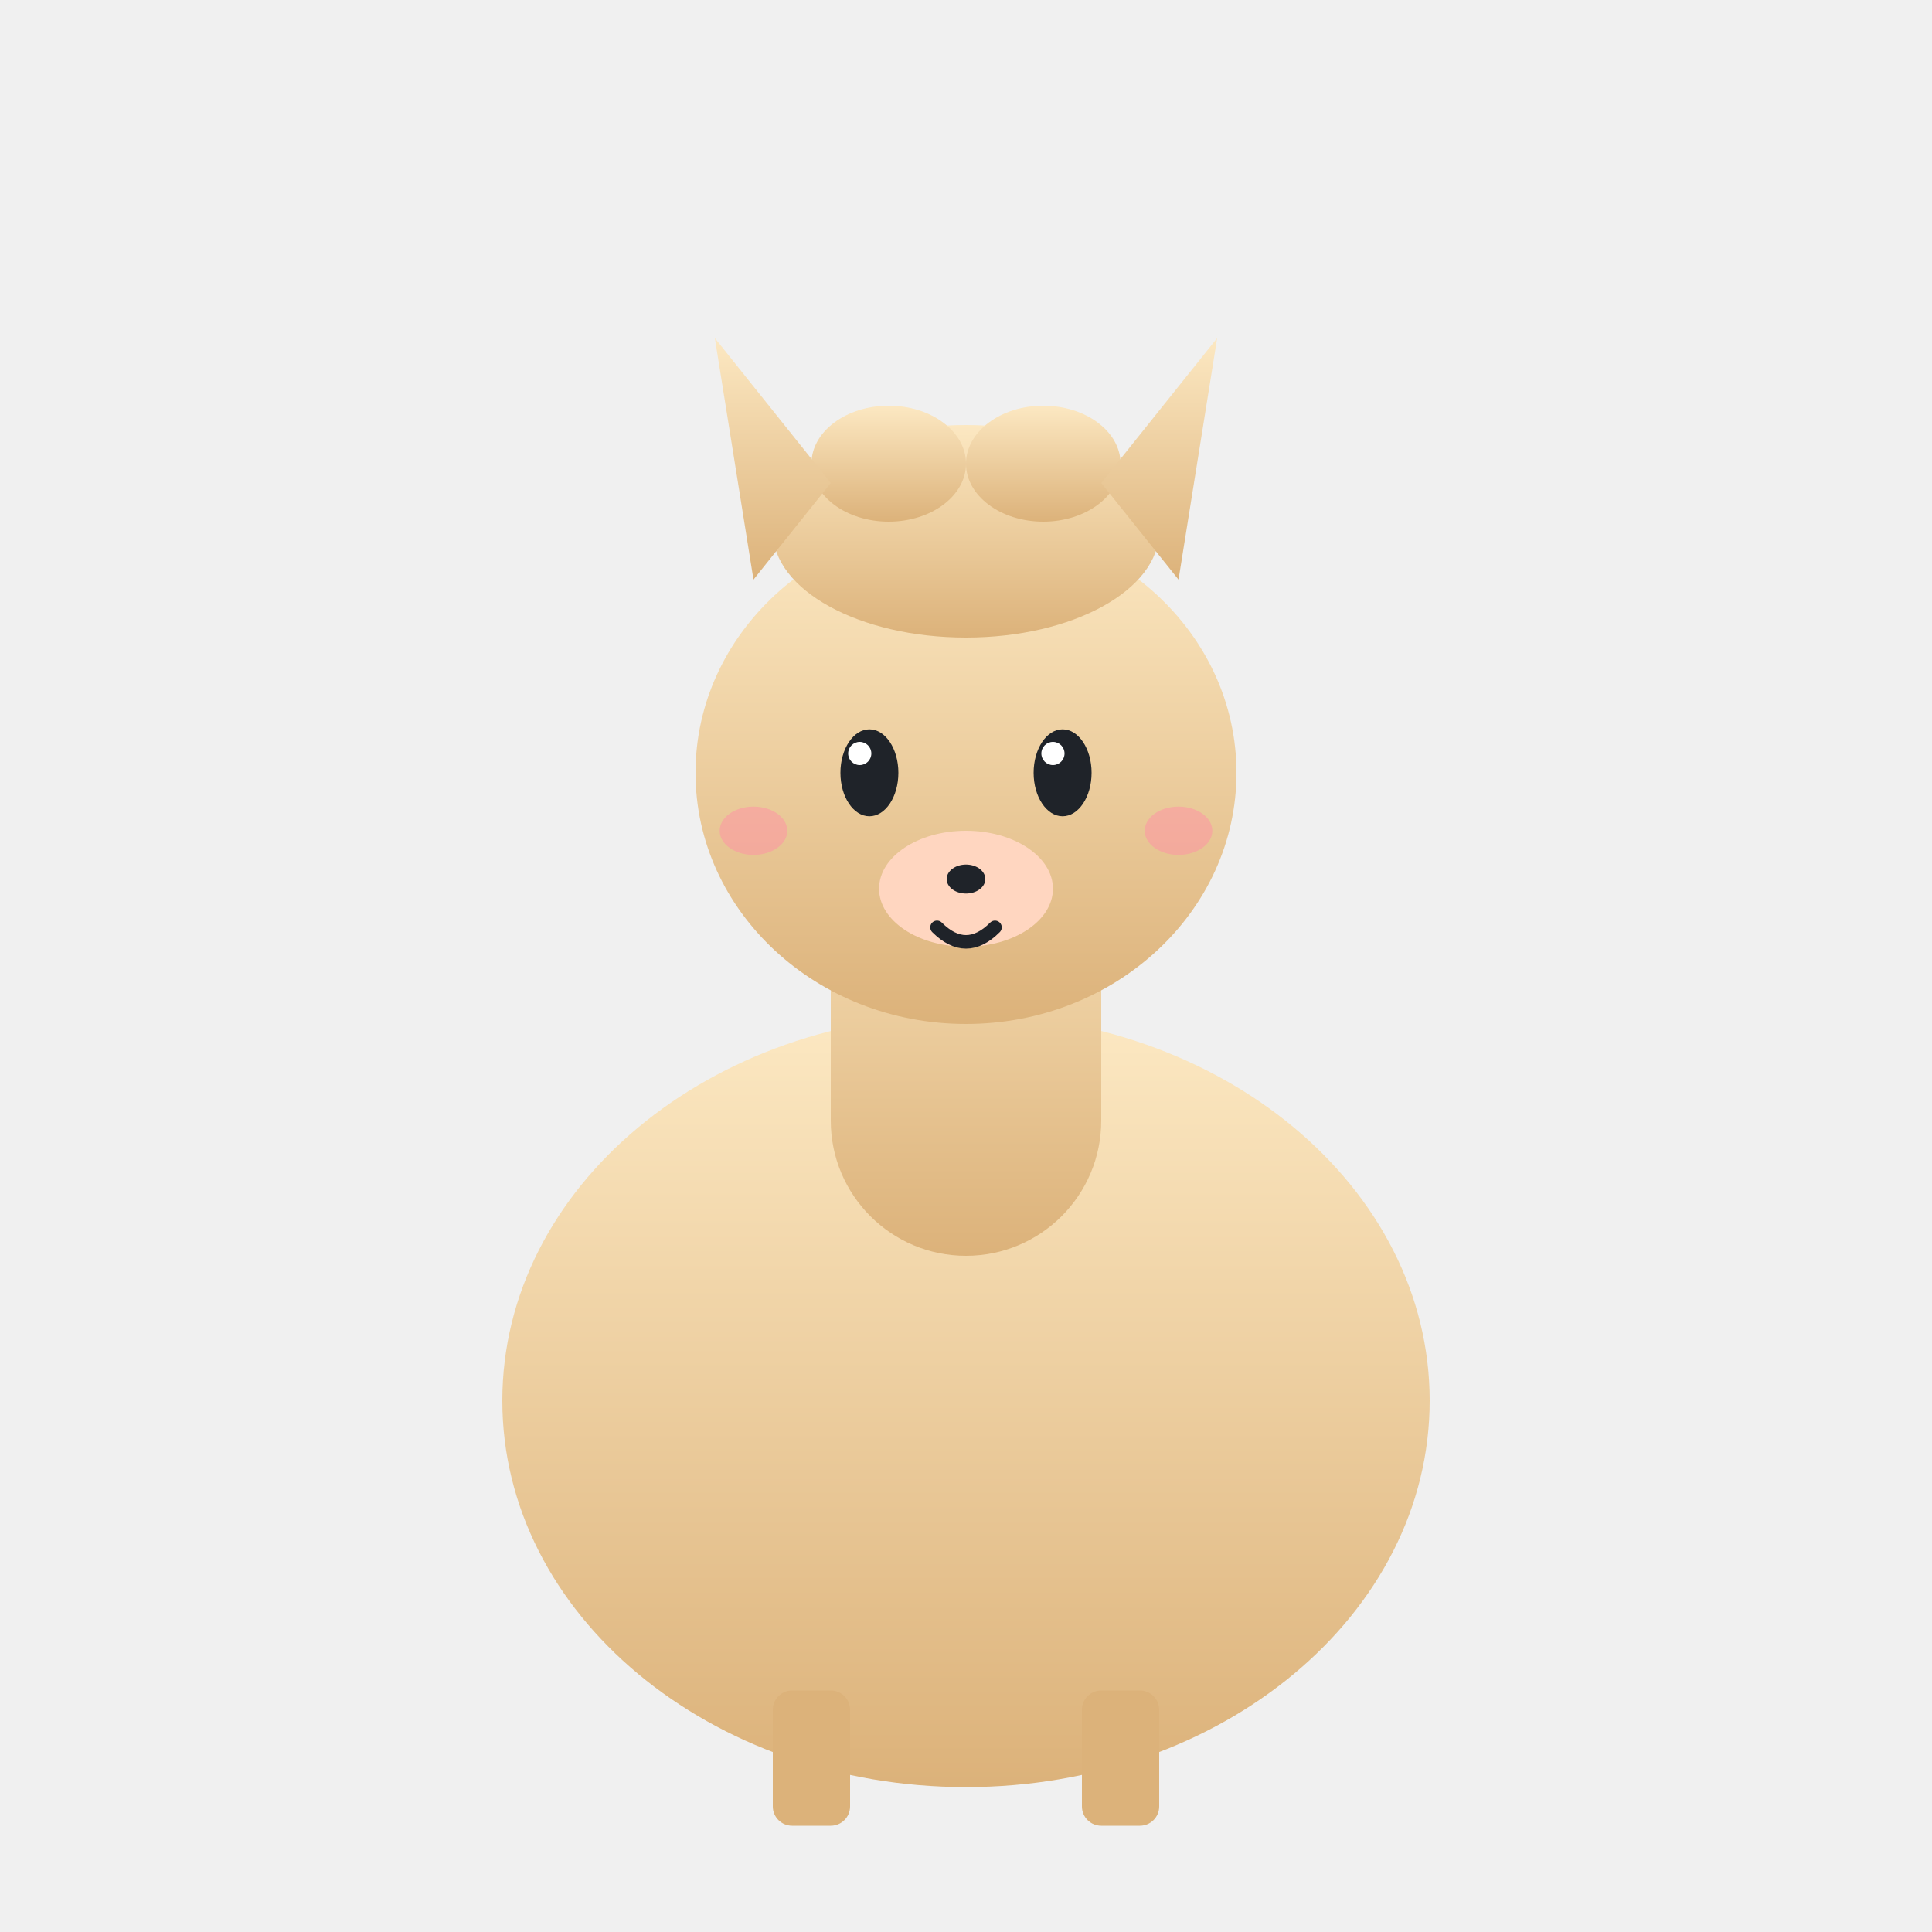
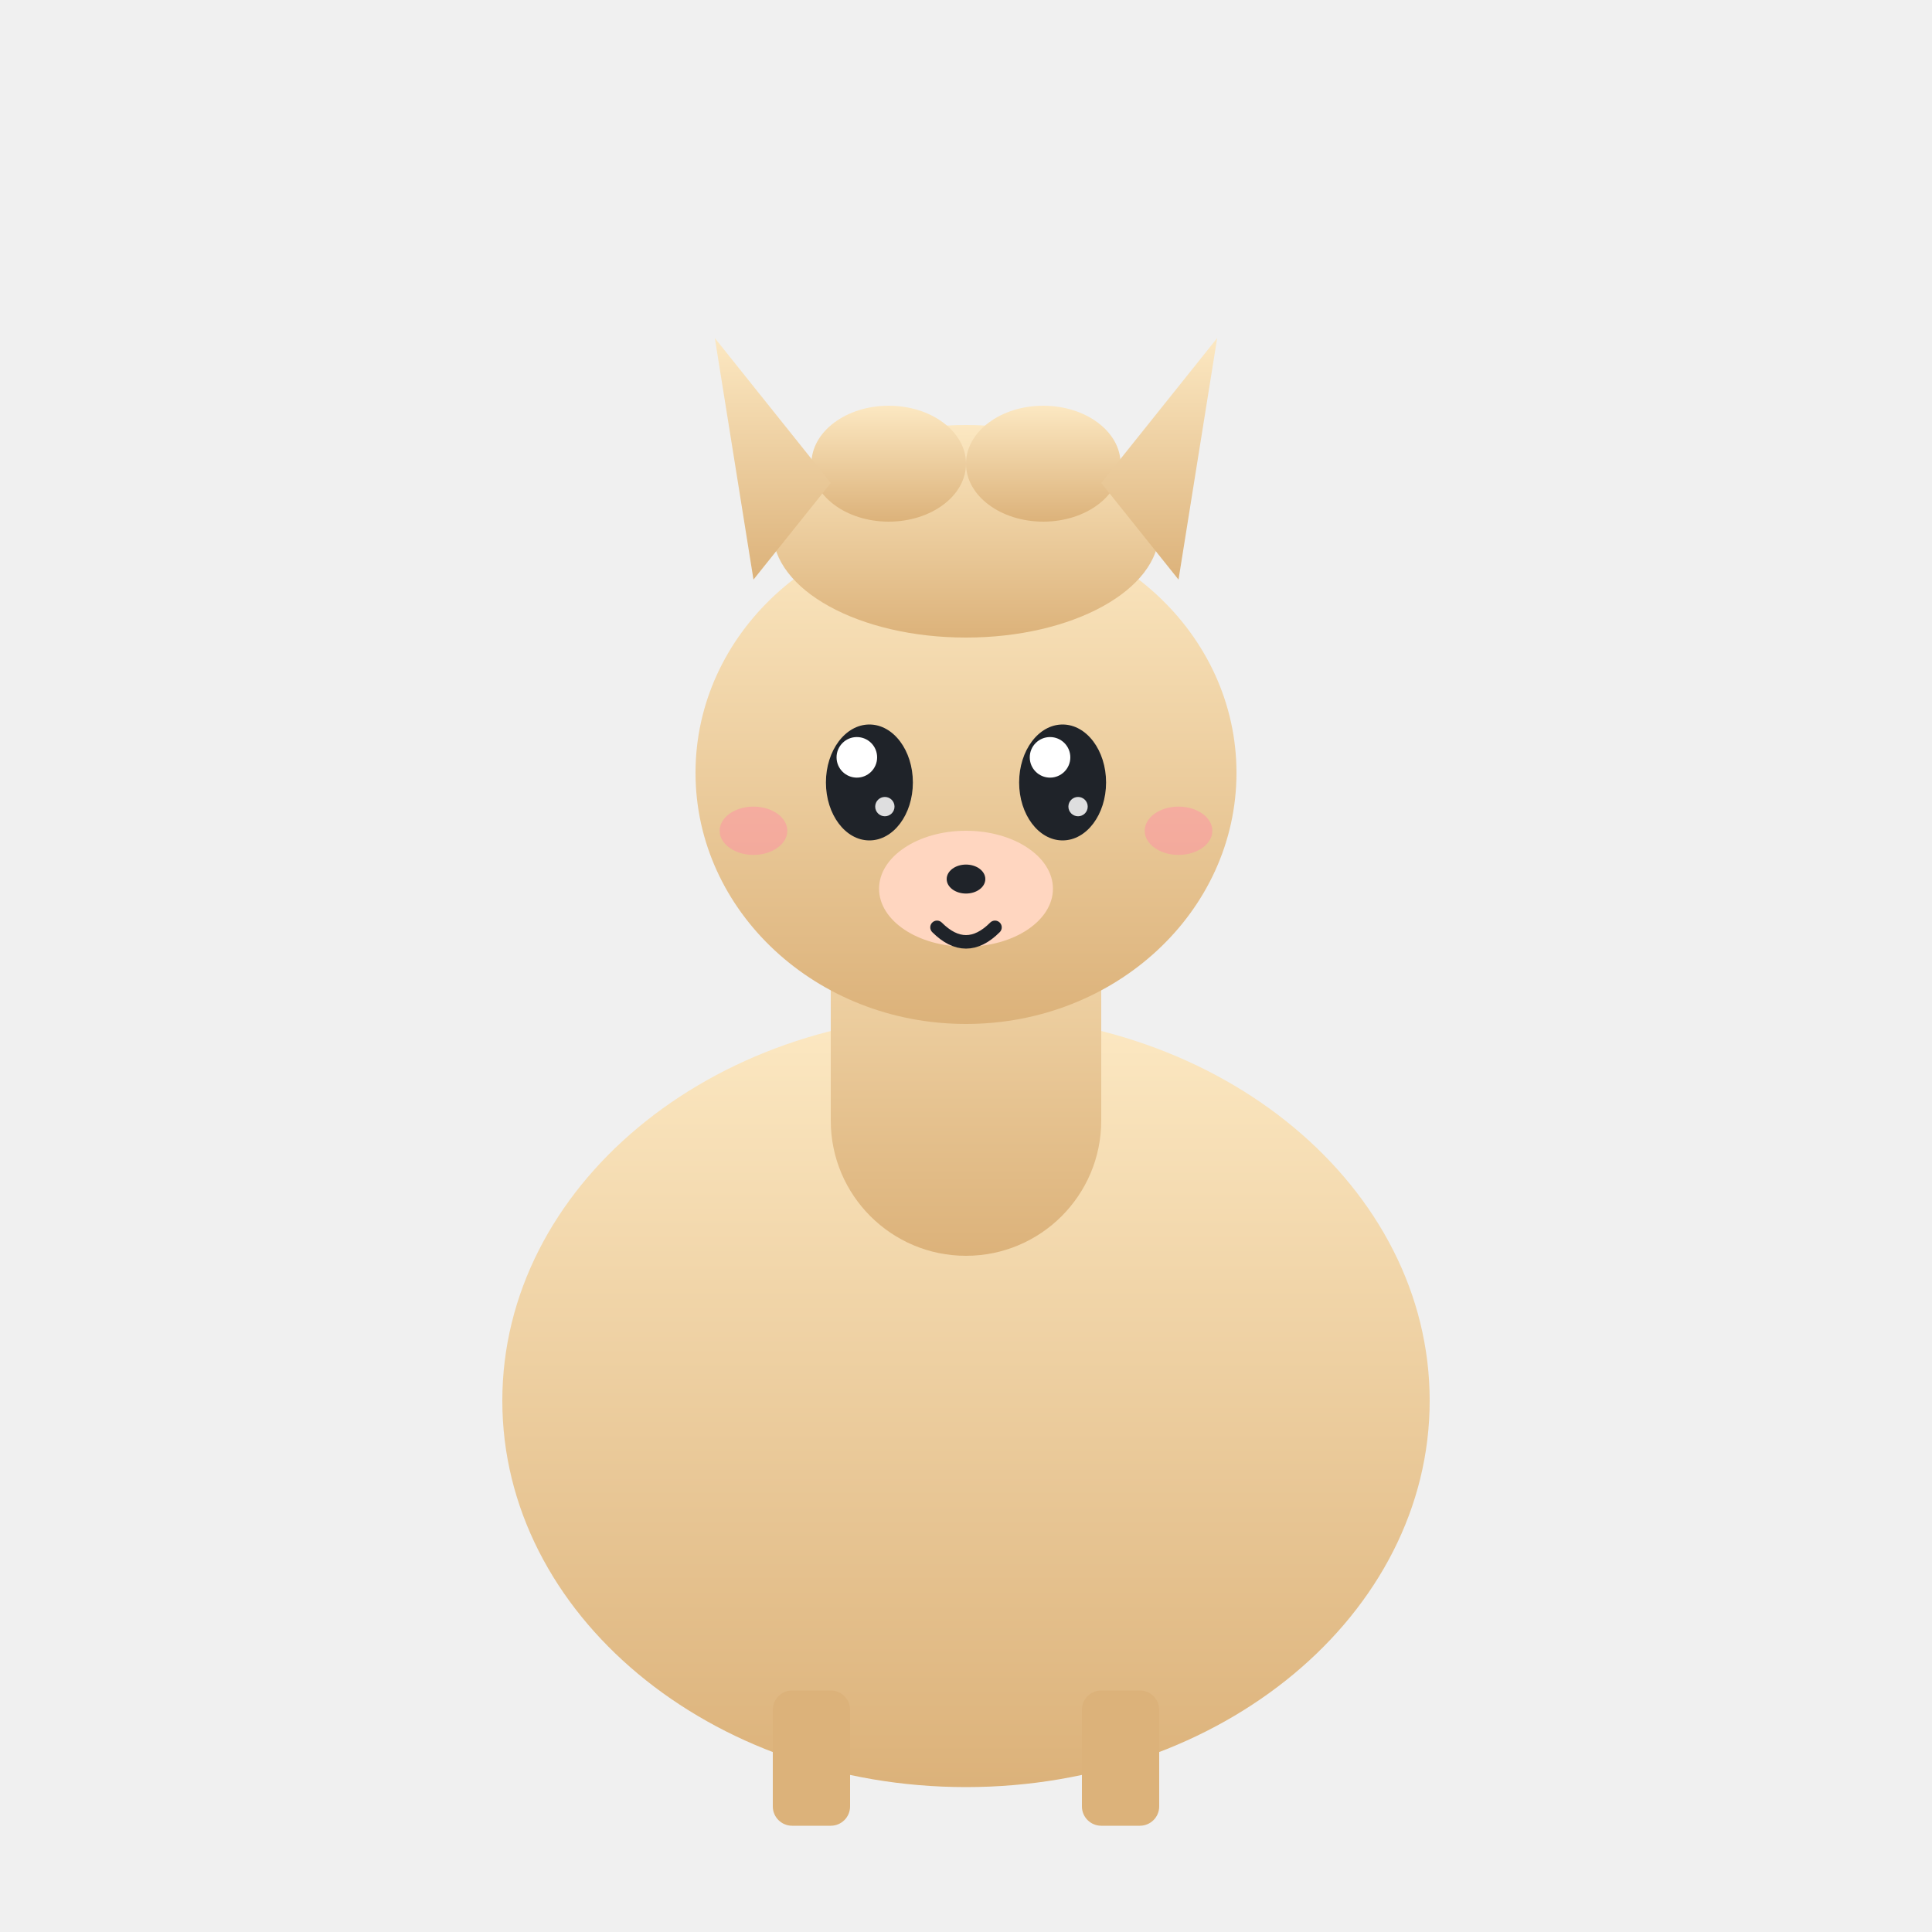
<svg xmlns="http://www.w3.org/2000/svg" viewBox="0 0 200 200">
  <defs>
    <linearGradient id="alpacaWool" x1="0" y1="0" x2="0" y2="1">
      <stop offset="0%" stop-color="#fce8c2" />
      <stop offset="100%" stop-color="#dcb27a" />
    </linearGradient>
  </defs>
  <ellipse cx="100" cy="145" rx="48" ry="40" fill="url(#alpacaWool)" />
  <rect x="86" y="80" width="28" height="50" rx="14" fill="url(#alpacaWool)" />
  <ellipse cx="100" cy="80" rx="28" ry="26" fill="url(#alpacaWool)" />
  <ellipse cx="100" cy="55" rx="20" ry="11" fill="url(#alpacaWool)" />
  <ellipse cx="92" cy="48" rx="8" ry="6" fill="url(#alpacaWool)" />
  <ellipse cx="108" cy="48" rx="8" ry="6" fill="url(#alpacaWool)" />
  <path d="M78 60 L74 35 L86 50 Z" fill="url(#alpacaWool)" />
  <path d="M122 60 L126 35 L114 50 Z" fill="url(#alpacaWool)" />
-   <ellipse cx="90" cy="80" rx="3" ry="4.5" fill="#1f2329" />
-   <ellipse cx="110" cy="80" rx="3" ry="4.5" fill="#1f2329" />
-   <circle cx="89" cy="78" r="1.2" fill="#fff" />
-   <circle cx="109" cy="78" r="1.2" fill="#fff" />
+   <ellipse cx="90" cy="81" rx="4.5" ry="6" fill="#1f2329" />
+   <ellipse cx="110" cy="81" rx="4.5" ry="6" fill="#1f2329" />
+   <circle cx="88.7" cy="78.4" r="2.1" fill="#fff" />
+   <circle cx="91.6" cy="83.5" r="1" fill="#fff" opacity="0.85" />
+   <circle cx="108.7" cy="78.4" r="2.1" fill="#fff" />
+   <circle cx="111.6" cy="83.5" r="1" fill="#fff" opacity="0.85" />
  <ellipse cx="100" cy="92" rx="9" ry="6" fill="#ffd6c0" />
  <ellipse cx="100" cy="91" rx="2" ry="1.5" fill="#1f2329" />
  <path d="M97 96 Q100 99 103 96" stroke="#1f2329" stroke-width="1.4" fill="none" stroke-linecap="round" />
  <rect x="80" y="175" width="8" height="14" fill="#dcb27a" rx="2" />
  <rect x="112" y="175" width="8" height="14" fill="#dcb27a" rx="2" />
  <ellipse cx="78" cy="86" rx="3.5" ry="2.5" fill="#ff8fa5" opacity="0.5" />
  <ellipse cx="122" cy="86" rx="3.5" ry="2.5" fill="#ff8fa5" opacity="0.5" />
</svg>
